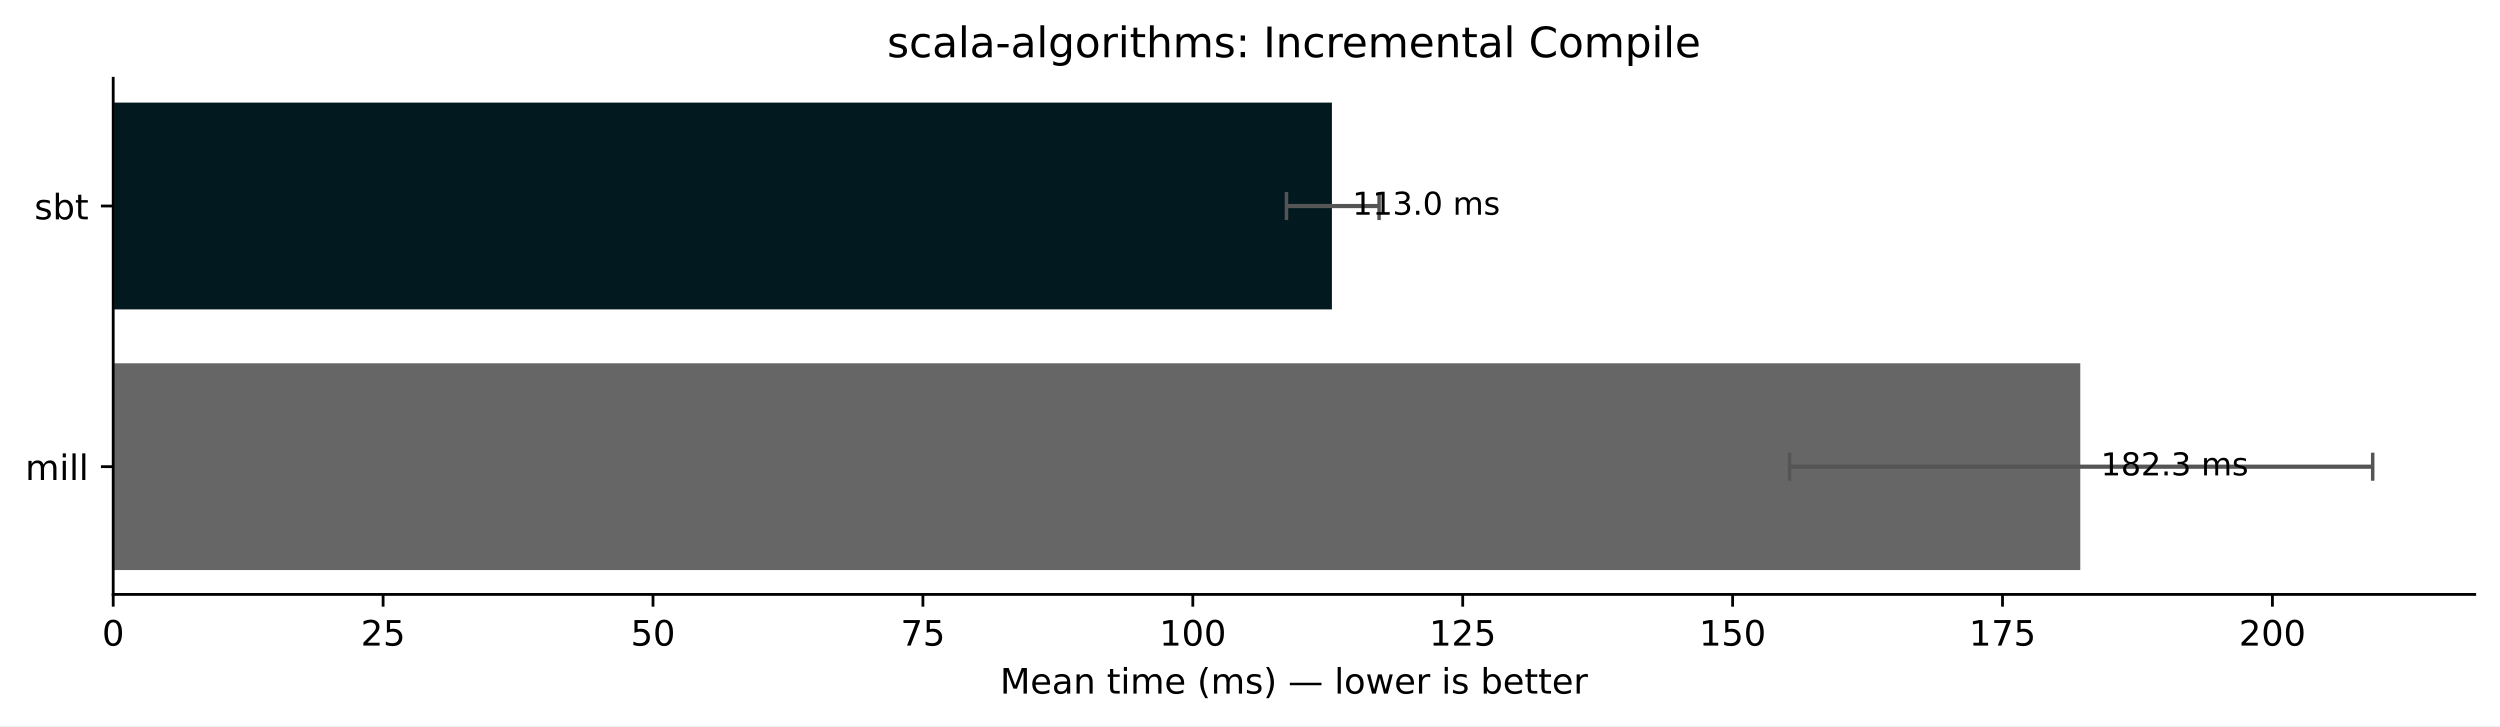
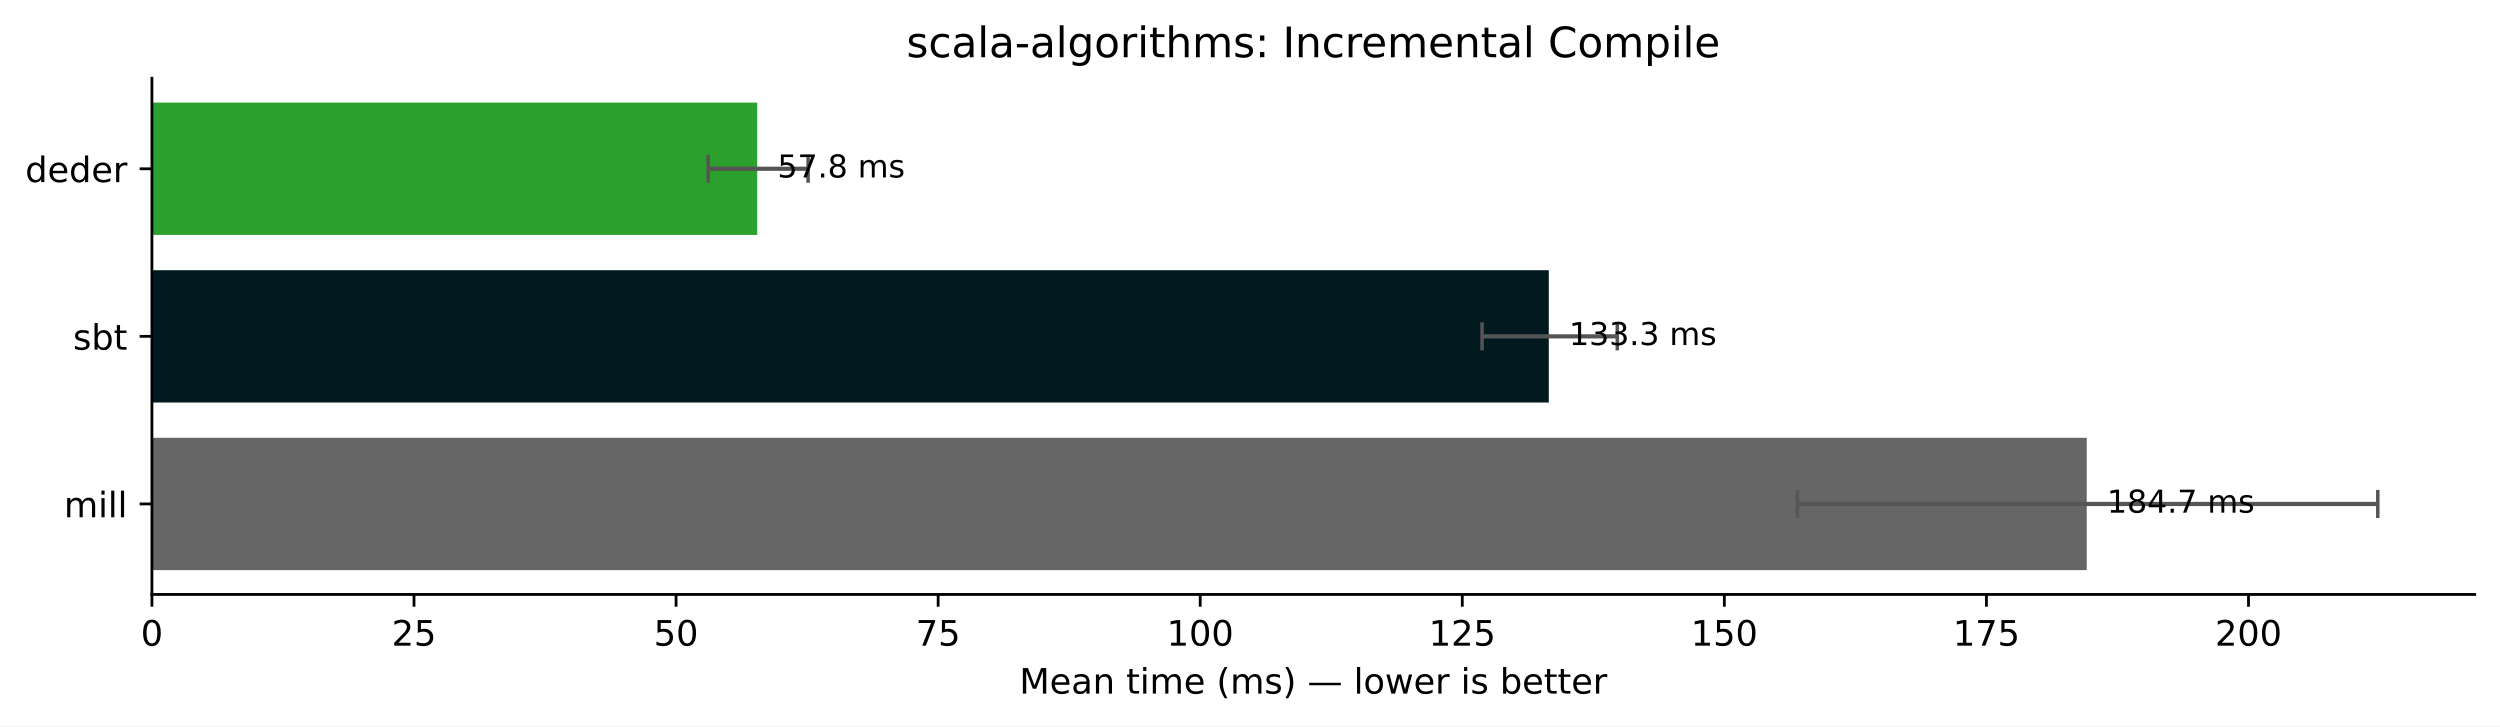
- <svg xmlns="http://www.w3.org/2000/svg" xmlns:xlink="http://www.w3.org/1999/xlink" width="712.785pt" height="207.034pt" viewBox="0 0 712.785 207.034" version="1.1">
+ <svg xmlns="http://www.w3.org/2000/svg" xmlns:xlink="http://www.w3.org/1999/xlink" width="712.754pt" height="207.034pt" viewBox="0 0 712.754 207.034" version="1.1">
  <defs>
    <style type="text/css">*{stroke-linejoin: round; stroke-linecap: butt}</style>
  </defs>
  <g id="figure_1">
    <g id="patch_1">
-       <path d="M -0 207.034  L 712.785 207.034  L 712.785 0  L -0 0  z " style="fill: #ffffff" />
+       <path d="M 0 207.034  L 712.754 207.034  L 712.754 0  L 0 0  z " style="fill: #ffffff" />
    </g>
    <g id="axes_1">
      <g id="patch_2">
-         <path d="M 32.275 169.478  L 705.585 169.478  L 705.585 22.318  L 32.275 22.318  z " style="fill: #ffffff" />
+         <path d="M 43.314 169.478  L 705.554 169.478  L 705.554 22.318  L 43.314 22.318  z " style="fill: #ffffff" />
      </g>
      <g id="patch_3">
-         <path d="M 32.275 162.789  L 593.367 162.789  L 593.367 103.33  L 32.275 103.33  z " clip-path="url(#pd3e3cd7331)" style="fill: #666666; stroke: #ffffff; stroke-width: 0.5; stroke-linejoin: miter" />
+         <path d="M 43.314 162.789  L 595.181 162.789  L 595.181 124.566  L 43.314 124.566  z " clip-path="url(#p8a3616955b)" style="fill: #666666; stroke: #ffffff; stroke-width: 0.5; stroke-linejoin: miter" />
      </g>
      <g id="patch_4">
-         <path d="M 32.275 88.466  L 379.996 88.466  L 379.996 29.007  L 32.275 29.007  z " clip-path="url(#pd3e3cd7331)" style="fill: #01191f; stroke: #ffffff; stroke-width: 0.5; stroke-linejoin: miter" />
+         <path d="M 43.314 115.01  L 441.814 115.01  L 441.814 76.786  L 43.314 76.786  z " clip-path="url(#p8a3616955b)" style="fill: #01191f; stroke: #ffffff; stroke-width: 0.5; stroke-linejoin: miter" />
+       </g>
+       <g id="patch_5">
+         <path d="M 43.314 67.231  L 216.139 67.231  L 216.139 29.007  L 43.314 29.007  z " clip-path="url(#p8a3616955b)" style="fill: #2ca02c; stroke: #ffffff; stroke-width: 0.5; stroke-linejoin: miter" />
      </g>
      <g id="matplotlib.axis_1">
        <g id="xtick_1">
          <g id="line2d_1">
            <defs>
-               <path id="m04a325da63" d="M 0 0  L 0 3.5  " style="stroke: #000000; stroke-width: 0.8" />
+               <path id="m600ea9aae0" d="M 0 0  L 0 3.5  " style="stroke: #000000; stroke-width: 0.8" />
            </defs>
            <g>
-               <use xlink:href="#m04a325da63" x="32.275" y="169.478" style="stroke: #000000; stroke-width: 0.8" />
+               <use xlink:href="#m600ea9aae0" x="43.314" y="169.478" style="stroke: #000000; stroke-width: 0.8" />
            </g>
          </g>
          <g id="text_1">
-             <g transform="translate(29.09375 184.0766) scale(0.1 -0.1)">
+             <g transform="translate(40.13281 184.0766) scale(0.1 -0.1)">
              <defs>
                <path id="DejaVuSans-30" d="M 2034 4250  Q 1547 4250 1301 3770  Q 1056 3291 1056 2328  Q 1056 1369 1301 889  Q 1547 409 2034 409  Q 2525 409 2770 889  Q 3016 1369 3016 2328  Q 3016 3291 2770 3770  Q 2525 4250 2034 4250  z M 2034 4750  Q 2819 4750 3233 4129  Q 3647 3509 3647 2328  Q 3647 1150 3233 529  Q 2819 -91 2034 -91  Q 1250 -91 836 529  Q 422 1150 422 2328  Q 422 3509 836 4129  Q 1250 4750 2034 4750  z " transform="scale(0.015625)" />
              </defs>
              <use xlink:href="#DejaVuSans-30" />
            </g>
          </g>
        </g>
        <g id="xtick_2">
          <g id="line2d_2">
            <g>
-               <use xlink:href="#m04a325da63" x="109.228" y="169.478" style="stroke: #000000; stroke-width: 0.8" />
+               <use xlink:href="#m600ea9aae0" x="118.031" y="169.478" style="stroke: #000000; stroke-width: 0.8" />
            </g>
          </g>
          <g id="text_2">
-             <g transform="translate(102.8653 184.0766) scale(0.1 -0.1)">
+             <g transform="translate(111.6687 184.0766) scale(0.1 -0.1)">
              <defs>
                <path id="DejaVuSans-32" d="M 1228 531  L 3431 531  L 3431 0  L 469 0  L 469 531  Q 828 903 1448 1529  Q 2069 2156 2228 2338  Q 2531 2678 2651 2914  Q 2772 3150 2772 3378  Q 2772 3750 2511 3984  Q 2250 4219 1831 4219  Q 1534 4219 1204 4116  Q 875 4013 500 3803  L 500 4441  Q 881 4594 1212 4672  Q 1544 4750 1819 4750  Q 2544 4750 2975 4387  Q 3406 4025 3406 3419  Q 3406 3131 3298 2873  Q 3191 2616 2906 2266  Q 2828 2175 2409 1742  Q 1991 1309 1228 531  z " transform="scale(0.015625)" />
                <path id="DejaVuSans-35" d="M 691 4666  L 3169 4666  L 3169 4134  L 1269 4134  L 1269 2991  Q 1406 3038 1543 3061  Q 1681 3084 1819 3084  Q 2600 3084 3056 2656  Q 3513 2228 3513 1497  Q 3513 744 3044 326  Q 2575 -91 1722 -91  Q 1428 -91 1123 -41  Q 819 9 494 109  L 494 744  Q 775 591 1075 516  Q 1375 441 1709 441  Q 2250 441 2565 725  Q 2881 1009 2881 1497  Q 2881 1984 2565 2268  Q 2250 2553 1709 2553  Q 1456 2553 1204 2497  Q 953 2441 691 2322  L 691 4666  z " transform="scale(0.015625)" />
              </defs>
              <use xlink:href="#DejaVuSans-32" />
              <use xlink:href="#DejaVuSans-35" transform="translate(63.62305 0)" />
            </g>
          </g>
        </g>
        <g id="xtick_3">
          <g id="line2d_3">
            <g>
-               <use xlink:href="#m04a325da63" x="186.181" y="169.478" style="stroke: #000000; stroke-width: 0.8" />
+               <use xlink:href="#m600ea9aae0" x="192.748" y="169.478" style="stroke: #000000; stroke-width: 0.8" />
            </g>
          </g>
          <g id="text_3">
-             <g transform="translate(179.8182 184.0766) scale(0.1 -0.1)">
+             <g transform="translate(186.3859 184.0766) scale(0.1 -0.1)">
              <use xlink:href="#DejaVuSans-35" />
              <use xlink:href="#DejaVuSans-30" transform="translate(63.62305 0)" />
            </g>
          </g>
        </g>
        <g id="xtick_4">
          <g id="line2d_4">
            <g>
-               <use xlink:href="#m04a325da63" x="263.134" y="169.478" style="stroke: #000000; stroke-width: 0.8" />
+               <use xlink:href="#m600ea9aae0" x="267.466" y="169.478" style="stroke: #000000; stroke-width: 0.8" />
            </g>
          </g>
          <g id="text_4">
-             <g transform="translate(256.771 184.0766) scale(0.1 -0.1)">
+             <g transform="translate(261.103 184.0766) scale(0.1 -0.1)">
              <defs>
                <path id="DejaVuSans-37" d="M 525 4666  L 3525 4666  L 3525 4397  L 1831 0  L 1172 0  L 2766 4134  L 525 4134  L 525 4666  z " transform="scale(0.015625)" />
              </defs>
              <use xlink:href="#DejaVuSans-37" />
              <use xlink:href="#DejaVuSans-35" transform="translate(63.62305 0)" />
            </g>
          </g>
        </g>
        <g id="xtick_5">
          <g id="line2d_5">
            <g>
-               <use xlink:href="#m04a325da63" x="340.086" y="169.478" style="stroke: #000000; stroke-width: 0.8" />
+               <use xlink:href="#m600ea9aae0" x="342.183" y="169.478" style="stroke: #000000; stroke-width: 0.8" />
            </g>
          </g>
          <g id="text_5">
-             <g transform="translate(330.5426 184.0766) scale(0.1 -0.1)">
+             <g transform="translate(332.6389 184.0766) scale(0.1 -0.1)">
              <defs>
                <path id="DejaVuSans-31" d="M 794 531  L 1825 531  L 1825 4091  L 703 3866  L 703 4441  L 1819 4666  L 2450 4666  L 2450 531  L 3481 531  L 3481 0  L 794 0  L 794 531  z " transform="scale(0.015625)" />
              </defs>
              <use xlink:href="#DejaVuSans-31" />
              <use xlink:href="#DejaVuSans-30" transform="translate(63.62305 0)" />
              <use xlink:href="#DejaVuSans-30" transform="translate(127.2461 0)" />
            </g>
          </g>
        </g>
        <g id="xtick_6">
          <g id="line2d_6">
            <g>
-               <use xlink:href="#m04a325da63" x="417.039" y="169.478" style="stroke: #000000; stroke-width: 0.8" />
+               <use xlink:href="#m600ea9aae0" x="416.9" y="169.478" style="stroke: #000000; stroke-width: 0.8" />
            </g>
          </g>
          <g id="text_6">
-             <g transform="translate(407.4955 184.0766) scale(0.1 -0.1)">
+             <g transform="translate(407.3561 184.0766) scale(0.1 -0.1)">
              <use xlink:href="#DejaVuSans-31" />
              <use xlink:href="#DejaVuSans-32" transform="translate(63.62305 0)" />
              <use xlink:href="#DejaVuSans-35" transform="translate(127.2461 0)" />
            </g>
          </g>
        </g>
        <g id="xtick_7">
          <g id="line2d_7">
            <g>
-               <use xlink:href="#m04a325da63" x="493.992" y="169.478" style="stroke: #000000; stroke-width: 0.8" />
+               <use xlink:href="#m600ea9aae0" x="491.617" y="169.478" style="stroke: #000000; stroke-width: 0.8" />
            </g>
          </g>
          <g id="text_7">
-             <g transform="translate(484.4483 184.0766) scale(0.1 -0.1)">
+             <g transform="translate(482.0732 184.0766) scale(0.1 -0.1)">
              <use xlink:href="#DejaVuSans-31" />
              <use xlink:href="#DejaVuSans-35" transform="translate(63.62305 0)" />
              <use xlink:href="#DejaVuSans-30" transform="translate(127.2461 0)" />
            </g>
          </g>
        </g>
        <g id="xtick_8">
          <g id="line2d_8">
            <g>
-               <use xlink:href="#m04a325da63" x="570.945" y="169.478" style="stroke: #000000; stroke-width: 0.8" />
+               <use xlink:href="#m600ea9aae0" x="566.334" y="169.478" style="stroke: #000000; stroke-width: 0.8" />
            </g>
          </g>
          <g id="text_8">
-             <g transform="translate(561.4011 184.0766) scale(0.1 -0.1)">
+             <g transform="translate(556.7904 184.0766) scale(0.1 -0.1)">
              <use xlink:href="#DejaVuSans-31" />
              <use xlink:href="#DejaVuSans-37" transform="translate(63.62305 0)" />
              <use xlink:href="#DejaVuSans-35" transform="translate(127.2461 0)" />
            </g>
          </g>
        </g>
        <g id="xtick_9">
          <g id="line2d_9">
            <g>
-               <use xlink:href="#m04a325da63" x="647.898" y="169.478" style="stroke: #000000; stroke-width: 0.8" />
+               <use xlink:href="#m600ea9aae0" x="641.051" y="169.478" style="stroke: #000000; stroke-width: 0.8" />
            </g>
          </g>
          <g id="text_9">
-             <g transform="translate(638.354 184.0766) scale(0.1 -0.1)">
+             <g transform="translate(631.5075 184.0766) scale(0.1 -0.1)">
              <use xlink:href="#DejaVuSans-32" />
              <use xlink:href="#DejaVuSans-30" transform="translate(63.62305 0)" />
              <use xlink:href="#DejaVuSans-30" transform="translate(127.2461 0)" />
            </g>
          </g>
        </g>
        <g id="text_10">
-           <g transform="translate(285.1331 197.7547) scale(0.1 -0.1)">
+           <g transform="translate(290.6372 197.7547) scale(0.1 -0.1)">
            <defs>
              <path id="DejaVuSans-4d" d="M 628 4666  L 1569 4666  L 2759 1491  L 3956 4666  L 4897 4666  L 4897 0  L 4281 0  L 4281 4097  L 3078 897  L 2444 897  L 1241 4097  L 1241 0  L 628 0  L 628 4666  z " transform="scale(0.015625)" />
              <path id="DejaVuSans-65" d="M 3597 1894  L 3597 1613  L 953 1613  Q 991 1019 1311 708  Q 1631 397 2203 397  Q 2534 397 2845 478  Q 3156 559 3463 722  L 3463 178  Q 3153 47 2828 -22  Q 2503 -91 2169 -91  Q 1331 -91 842 396  Q 353 884 353 1716  Q 353 2575 817 3079  Q 1281 3584 2069 3584  Q 2775 3584 3186 3129  Q 3597 2675 3597 1894  z M 3022 2063  Q 3016 2534 2758 2815  Q 2500 3097 2075 3097  Q 1594 3097 1305 2825  Q 1016 2553 972 2059  L 3022 2063  z " transform="scale(0.015625)" />
              <path id="DejaVuSans-61" d="M 2194 1759  Q 1497 1759 1228 1600  Q 959 1441 959 1056  Q 959 750 1161 570  Q 1363 391 1709 391  Q 2188 391 2477 730  Q 2766 1069 2766 1631  L 2766 1759  L 2194 1759  z M 3341 1997  L 3341 0  L 2766 0  L 2766 531  Q 2569 213 2275 61  Q 1981 -91 1556 -91  Q 1019 -91 701 211  Q 384 513 384 1019  Q 384 1609 779 1909  Q 1175 2209 1959 2209  L 2766 2209  L 2766 2266  Q 2766 2663 2505 2880  Q 2244 3097 1772 3097  Q 1472 3097 1187 3025  Q 903 2953 641 2809  L 641 3341  Q 956 3463 1253 3523  Q 1550 3584 1831 3584  Q 2591 3584 2966 3190  Q 3341 2797 3341 1997  z " transform="scale(0.015625)" />
              <path id="DejaVuSans-6e" d="M 3513 2113  L 3513 0  L 2938 0  L 2938 2094  Q 2938 2591 2744 2837  Q 2550 3084 2163 3084  Q 1697 3084 1428 2787  Q 1159 2491 1159 1978  L 1159 0  L 581 0  L 581 3500  L 1159 3500  L 1159 2956  Q 1366 3272 1645 3428  Q 1925 3584 2291 3584  Q 2894 3584 3203 3211  Q 3513 2838 3513 2113  z " transform="scale(0.015625)" />
              <path id="DejaVuSans-20" transform="scale(0.015625)" />
              <path id="DejaVuSans-74" d="M 1172 4494  L 1172 3500  L 2356 3500  L 2356 3053  L 1172 3053  L 1172 1153  Q 1172 725 1289 603  Q 1406 481 1766 481  L 2356 481  L 2356 0  L 1766 0  Q 1100 0 847 248  Q 594 497 594 1153  L 594 3053  L 172 3053  L 172 3500  L 594 3500  L 594 4494  L 1172 4494  z " transform="scale(0.015625)" />
              <path id="DejaVuSans-69" d="M 603 3500  L 1178 3500  L 1178 0  L 603 0  L 603 3500  z M 603 4863  L 1178 4863  L 1178 4134  L 603 4134  L 603 4863  z " transform="scale(0.015625)" />
              <path id="DejaVuSans-6d" d="M 3328 2828  Q 3544 3216 3844 3400  Q 4144 3584 4550 3584  Q 5097 3584 5394 3201  Q 5691 2819 5691 2113  L 5691 0  L 5113 0  L 5113 2094  Q 5113 2597 4934 2840  Q 4756 3084 4391 3084  Q 3944 3084 3684 2787  Q 3425 2491 3425 1978  L 3425 0  L 2847 0  L 2847 2094  Q 2847 2600 2669 2842  Q 2491 3084 2119 3084  Q 1678 3084 1418 2786  Q 1159 2488 1159 1978  L 1159 0  L 581 0  L 581 3500  L 1159 3500  L 1159 2956  Q 1356 3278 1631 3431  Q 1906 3584 2284 3584  Q 2666 3584 2933 3390  Q 3200 3197 3328 2828  z " transform="scale(0.015625)" />
              <path id="DejaVuSans-28" d="M 1984 4856  Q 1566 4138 1362 3434  Q 1159 2731 1159 2009  Q 1159 1288 1364 580  Q 1569 -128 1984 -844  L 1484 -844  Q 1016 -109 783 600  Q 550 1309 550 2009  Q 550 2706 781 3412  Q 1013 4119 1484 4856  L 1984 4856  z " transform="scale(0.015625)" />
              <path id="DejaVuSans-73" d="M 2834 3397  L 2834 2853  Q 2591 2978 2328 3040  Q 2066 3103 1784 3103  Q 1356 3103 1142 2972  Q 928 2841 928 2578  Q 928 2378 1081 2264  Q 1234 2150 1697 2047  L 1894 2003  Q 2506 1872 2764 1633  Q 3022 1394 3022 966  Q 3022 478 2636 193  Q 2250 -91 1575 -91  Q 1294 -91 989 -36  Q 684 19 347 128  L 347 722  Q 666 556 975 473  Q 1284 391 1588 391  Q 1994 391 2212 530  Q 2431 669 2431 922  Q 2431 1156 2273 1281  Q 2116 1406 1581 1522  L 1381 1569  Q 847 1681 609 1914  Q 372 2147 372 2553  Q 372 3047 722 3315  Q 1072 3584 1716 3584  Q 2034 3584 2315 3537  Q 2597 3491 2834 3397  z " transform="scale(0.015625)" />
              <path id="DejaVuSans-29" d="M 513 4856  L 1013 4856  Q 1481 4119 1714 3412  Q 1947 2706 1947 2009  Q 1947 1309 1714 600  Q 1481 -109 1013 -844  L 513 -844  Q 928 -128 1133 580  Q 1338 1288 1338 2009  Q 1338 2731 1133 3434  Q 928 4138 513 4856  z " transform="scale(0.015625)" />
              <path id="DejaVuSans-2014" d="M 313 1978  L 6088 1978  L 6088 1528  L 313 1528  L 313 1978  z " transform="scale(0.015625)" />
              <path id="DejaVuSans-6c" d="M 603 4863  L 1178 4863  L 1178 0  L 603 0  L 603 4863  z " transform="scale(0.015625)" />
              <path id="DejaVuSans-6f" d="M 1959 3097  Q 1497 3097 1228 2736  Q 959 2375 959 1747  Q 959 1119 1226 758  Q 1494 397 1959 397  Q 2419 397 2687 759  Q 2956 1122 2956 1747  Q 2956 2369 2687 2733  Q 2419 3097 1959 3097  z M 1959 3584  Q 2709 3584 3137 3096  Q 3566 2609 3566 1747  Q 3566 888 3137 398  Q 2709 -91 1959 -91  Q 1206 -91 779 398  Q 353 888 353 1747  Q 353 2609 779 3096  Q 1206 3584 1959 3584  z " transform="scale(0.015625)" />
              <path id="DejaVuSans-77" d="M 269 3500  L 844 3500  L 1563 769  L 2278 3500  L 2956 3500  L 3675 769  L 4391 3500  L 4966 3500  L 4050 0  L 3372 0  L 2619 2869  L 1863 0  L 1184 0  L 269 3500  z " transform="scale(0.015625)" />
              <path id="DejaVuSans-72" d="M 2631 2963  Q 2534 3019 2420 3045  Q 2306 3072 2169 3072  Q 1681 3072 1420 2755  Q 1159 2438 1159 1844  L 1159 0  L 581 0  L 581 3500  L 1159 3500  L 1159 2956  Q 1341 3275 1631 3429  Q 1922 3584 2338 3584  Q 2397 3584 2469 3576  Q 2541 3569 2628 3553  L 2631 2963  z " transform="scale(0.015625)" />
              <path id="DejaVuSans-62" d="M 3116 1747  Q 3116 2381 2855 2742  Q 2594 3103 2138 3103  Q 1681 3103 1420 2742  Q 1159 2381 1159 1747  Q 1159 1113 1420 752  Q 1681 391 2138 391  Q 2594 391 2855 752  Q 3116 1113 3116 1747  z M 1159 2969  Q 1341 3281 1617 3432  Q 1894 3584 2278 3584  Q 2916 3584 3314 3078  Q 3713 2572 3713 1747  Q 3713 922 3314 415  Q 2916 -91 2278 -91  Q 1894 -91 1617 61  Q 1341 213 1159 525  L 1159 0  L 581 0  L 581 4863  L 1159 4863  L 1159 2969  z " transform="scale(0.015625)" />
            </defs>
            <use xlink:href="#DejaVuSans-4d" />
            <use xlink:href="#DejaVuSans-65" transform="translate(86.2793 0)" />
            <use xlink:href="#DejaVuSans-61" transform="translate(147.8027 0)" />
            <use xlink:href="#DejaVuSans-6e" transform="translate(209.082 0)" />
            <use xlink:href="#DejaVuSans-20" transform="translate(272.4609 0)" />
            <use xlink:href="#DejaVuSans-74" transform="translate(304.248 0)" />
            <use xlink:href="#DejaVuSans-69" transform="translate(343.457 0)" />
            <use xlink:href="#DejaVuSans-6d" transform="translate(371.2402 0)" />
            <use xlink:href="#DejaVuSans-65" transform="translate(468.6523 0)" />
            <use xlink:href="#DejaVuSans-20" transform="translate(530.1758 0)" />
            <use xlink:href="#DejaVuSans-28" transform="translate(561.9629 0)" />
            <use xlink:href="#DejaVuSans-6d" transform="translate(600.9766 0)" />
            <use xlink:href="#DejaVuSans-73" transform="translate(698.3887 0)" />
            <use xlink:href="#DejaVuSans-29" transform="translate(750.4883 0)" />
            <use xlink:href="#DejaVuSans-20" transform="translate(789.502 0)" />
            <use xlink:href="#DejaVuSans-2014" transform="translate(821.2891 0)" />
            <use xlink:href="#DejaVuSans-20" transform="translate(921.2891 0)" />
            <use xlink:href="#DejaVuSans-6c" transform="translate(953.0762 0)" />
            <use xlink:href="#DejaVuSans-6f" transform="translate(980.8594 0)" />
            <use xlink:href="#DejaVuSans-77" transform="translate(1042.041 0)" />
            <use xlink:href="#DejaVuSans-65" transform="translate(1123.828 0)" />
            <use xlink:href="#DejaVuSans-72" transform="translate(1185.352 0)" />
            <use xlink:href="#DejaVuSans-20" transform="translate(1226.465 0)" />
            <use xlink:href="#DejaVuSans-69" transform="translate(1258.252 0)" />
            <use xlink:href="#DejaVuSans-73" transform="translate(1286.035 0)" />
            <use xlink:href="#DejaVuSans-20" transform="translate(1338.135 0)" />
            <use xlink:href="#DejaVuSans-62" transform="translate(1369.922 0)" />
            <use xlink:href="#DejaVuSans-65" transform="translate(1433.398 0)" />
            <use xlink:href="#DejaVuSans-74" transform="translate(1494.922 0)" />
            <use xlink:href="#DejaVuSans-74" transform="translate(1534.131 0)" />
            <use xlink:href="#DejaVuSans-65" transform="translate(1573.34 0)" />
            <use xlink:href="#DejaVuSans-72" transform="translate(1634.863 0)" />
          </g>
        </g>
      </g>
      <g id="matplotlib.axis_2">
        <g id="ytick_1">
          <g id="line2d_10">
            <defs>
-               <path id="m6c85f8d0e1" d="M 0 0  L -3.5 0  " style="stroke: #000000; stroke-width: 0.8" />
+               <path id="m3773cedc0c" d="M 0 0  L -3.5 0  " style="stroke: #000000; stroke-width: 0.8" />
            </defs>
            <g>
-               <use xlink:href="#m6c85f8d0e1" x="32.275" y="133.06" style="stroke: #000000; stroke-width: 0.8" />
+               <use xlink:href="#m3773cedc0c" x="43.314" y="143.677" style="stroke: #000000; stroke-width: 0.8" />
            </g>
          </g>
          <g id="text_11">
-             <g transform="translate(7.2 136.859) scale(0.1 -0.1)">
+             <g transform="translate(18.23906 147.4766) scale(0.1 -0.1)">
              <use xlink:href="#DejaVuSans-6d" />
              <use xlink:href="#DejaVuSans-69" transform="translate(97.41211 0)" />
              <use xlink:href="#DejaVuSans-6c" transform="translate(125.1953 0)" />
              <use xlink:href="#DejaVuSans-6c" transform="translate(152.9785 0)" />
            </g>
          </g>
        </g>
        <g id="ytick_2">
          <g id="line2d_11">
            <g>
-               <use xlink:href="#m6c85f8d0e1" x="32.275" y="58.737" style="stroke: #000000; stroke-width: 0.8" />
+               <use xlink:href="#m3773cedc0c" x="43.314" y="95.898" style="stroke: #000000; stroke-width: 0.8" />
            </g>
          </g>
          <g id="text_12">
-             <g transform="translate(9.796875 62.53573) scale(0.1 -0.1)">
+             <g transform="translate(20.83594 99.69734) scale(0.1 -0.1)">
              <use xlink:href="#DejaVuSans-73" />
              <use xlink:href="#DejaVuSans-62" transform="translate(52.09961 0)" />
              <use xlink:href="#DejaVuSans-74" transform="translate(115.5762 0)" />
            </g>
          </g>
        </g>
+         <g id="ytick_3">
+           <g id="line2d_12">
+             <g>
+               <use xlink:href="#m3773cedc0c" x="43.314" y="48.119" style="stroke: #000000; stroke-width: 0.8" />
+             </g>
+           </g>
+           <g id="text_13">
+             <g transform="translate(7.2 51.91812) scale(0.1 -0.1)">
+               <defs>
+                 <path id="DejaVuSans-64" d="M 2906 2969  L 2906 4863  L 3481 4863  L 3481 0  L 2906 0  L 2906 525  Q 2725 213 2448 61  Q 2172 -91 1784 -91  Q 1150 -91 751 415  Q 353 922 353 1747  Q 353 2572 751 3078  Q 1150 3584 1784 3584  Q 2172 3584 2448 3432  Q 2725 3281 2906 2969  z M 947 1747  Q 947 1113 1208 752  Q 1469 391 1925 391  Q 2381 391 2643 752  Q 2906 1113 2906 1747  Q 2906 2381 2643 2742  Q 2381 3103 1925 3103  Q 1469 3103 1208 2742  Q 947 2381 947 1747  z " transform="scale(0.015625)" />
+               </defs>
+               <use xlink:href="#DejaVuSans-64" />
+               <use xlink:href="#DejaVuSans-65" transform="translate(63.47656 0)" />
+               <use xlink:href="#DejaVuSans-64" transform="translate(125 0)" />
+               <use xlink:href="#DejaVuSans-65" transform="translate(188.4766 0)" />
+               <use xlink:href="#DejaVuSans-72" transform="translate(250 0)" />
+             </g>
+           </g>
+         </g>
      </g>
      <g id="LineCollection_1">
-         <path d="M 510.243 133.06  L 676.49 133.06  " clip-path="url(#pd3e3cd7331)" style="fill: none; stroke: #555555; stroke-width: 1.2" />
-         <path d="M 366.793 58.737  L 393.198 58.737  " clip-path="url(#pd3e3cd7331)" style="fill: none; stroke: #555555; stroke-width: 1.2" />
-       </g>
-       <g id="line2d_12">
+         <path d="M 512.448 143.677  L 677.913 143.677  " clip-path="url(#p8a3616955b)" style="fill: none; stroke: #555555; stroke-width: 1.2" />
+         <path d="M 422.535 95.898  L 461.094 95.898  " clip-path="url(#p8a3616955b)" style="fill: none; stroke: #555555; stroke-width: 1.2" />
+         <path d="M 201.89 48.119  L 230.389 48.119  " clip-path="url(#p8a3616955b)" style="fill: none; stroke: #555555; stroke-width: 1.2" />
+       </g>
+       <g id="line2d_13">
        <defs>
-           <path id="m881178c1b7" d="M 0 4  L 0 -4  " style="stroke: #555555" />
+           <path id="mcc9d222d9a" d="M 0 4  L 0 -4  " style="stroke: #555555" />
        </defs>
-         <g clip-path="url(#pd3e3cd7331)">
-           <use xlink:href="#m881178c1b7" x="510.243" y="133.06" style="fill: #1f77b4; stroke: #555555" />
-           <use xlink:href="#m881178c1b7" x="366.793" y="58.737" style="fill: #1f77b4; stroke: #555555" />
-         </g>
-       </g>
-       <g id="line2d_13">
-         <g clip-path="url(#pd3e3cd7331)">
-           <use xlink:href="#m881178c1b7" x="676.49" y="133.06" style="fill: #1f77b4; stroke: #555555" />
-           <use xlink:href="#m881178c1b7" x="393.198" y="58.737" style="fill: #1f77b4; stroke: #555555" />
-         </g>
-       </g>
-       <g id="patch_5">
-         <path d="M 32.275 169.478  L 32.275 22.318  " style="fill: none; stroke: #000000; stroke-width: 0.8; stroke-linejoin: miter; stroke-linecap: square" />
+         <g clip-path="url(#p8a3616955b)">
+           <use xlink:href="#mcc9d222d9a" x="512.448" y="143.677" style="fill: #1f77b4; stroke: #555555" />
+           <use xlink:href="#mcc9d222d9a" x="422.535" y="95.898" style="fill: #1f77b4; stroke: #555555" />
+           <use xlink:href="#mcc9d222d9a" x="201.89" y="48.119" style="fill: #1f77b4; stroke: #555555" />
+         </g>
+       </g>
+       <g id="line2d_14">
+         <g clip-path="url(#p8a3616955b)">
+           <use xlink:href="#mcc9d222d9a" x="677.913" y="143.677" style="fill: #1f77b4; stroke: #555555" />
+           <use xlink:href="#mcc9d222d9a" x="461.094" y="95.898" style="fill: #1f77b4; stroke: #555555" />
+           <use xlink:href="#mcc9d222d9a" x="230.389" y="48.119" style="fill: #1f77b4; stroke: #555555" />
+         </g>
      </g>
      <g id="patch_6">
-         <path d="M 32.275 169.478  L 705.585 169.478  " style="fill: none; stroke: #000000; stroke-width: 0.8; stroke-linejoin: miter; stroke-linecap: square" />
-       </g>
-       <g id="text_13">
-         <g transform="translate(598.9776 135.5432) scale(0.09 -0.09)">
+         <path d="M 43.314 169.478  L 43.314 22.318  " style="fill: none; stroke: #000000; stroke-width: 0.8; stroke-linejoin: miter; stroke-linecap: square" />
+       </g>
+       <g id="patch_7">
+         <path d="M 43.314 169.478  L 705.554 169.478  " style="fill: none; stroke: #000000; stroke-width: 0.8; stroke-linejoin: miter; stroke-linecap: square" />
+       </g>
+       <g id="text_14">
+         <g transform="translate(600.6994 146.1608) scale(0.09 -0.09)">
          <defs>
            <path id="DejaVuSans-38" d="M 2034 2216  Q 1584 2216 1326 1975  Q 1069 1734 1069 1313  Q 1069 891 1326 650  Q 1584 409 2034 409  Q 2484 409 2743 651  Q 3003 894 3003 1313  Q 3003 1734 2745 1975  Q 2488 2216 2034 2216  z M 1403 2484  Q 997 2584 770 2862  Q 544 3141 544 3541  Q 544 4100 942 4425  Q 1341 4750 2034 4750  Q 2731 4750 3128 4425  Q 3525 4100 3525 3541  Q 3525 3141 3298 2862  Q 3072 2584 2669 2484  Q 3125 2378 3379 2068  Q 3634 1759 3634 1313  Q 3634 634 3220 271  Q 2806 -91 2034 -91  Q 1263 -91 848 271  Q 434 634 434 1313  Q 434 1759 690 2068  Q 947 2378 1403 2484  z M 1172 3481  Q 1172 3119 1398 2916  Q 1625 2713 2034 2713  Q 2441 2713 2670 2916  Q 2900 3119 2900 3481  Q 2900 3844 2670 4047  Q 2441 4250 2034 4250  Q 1625 4250 1398 4047  Q 1172 3844 1172 3481  z " transform="scale(0.015625)" />
+             <path id="DejaVuSans-34" d="M 2419 4116  L 825 1625  L 2419 1625  L 2419 4116  z M 2253 4666  L 3047 4666  L 3047 1625  L 3713 1625  L 3713 1100  L 3047 1100  L 3047 0  L 2419 0  L 2419 1100  L 313 1100  L 313 1709  L 2253 4666  z " transform="scale(0.015625)" />
            <path id="DejaVuSans-2e" d="M 684 794  L 1344 794  L 1344 0  L 684 0  L 684 794  z " transform="scale(0.015625)" />
+           </defs>
+           <use xlink:href="#DejaVuSans-31" />
+           <use xlink:href="#DejaVuSans-38" transform="translate(63.62305 0)" />
+           <use xlink:href="#DejaVuSans-34" transform="translate(127.2461 0)" />
+           <use xlink:href="#DejaVuSans-2e" transform="translate(190.8691 0)" />
+           <use xlink:href="#DejaVuSans-37" transform="translate(222.6562 0)" />
+           <use xlink:href="#DejaVuSans-20" transform="translate(286.2793 0)" />
+           <use xlink:href="#DejaVuSans-6d" transform="translate(318.0664 0)" />
+           <use xlink:href="#DejaVuSans-73" transform="translate(415.4785 0)" />
+         </g>
+       </g>
+       <g id="text_15">
+         <g transform="translate(447.3331 98.38156) scale(0.09 -0.09)">
+           <defs>
            <path id="DejaVuSans-33" d="M 2597 2516  Q 3050 2419 3304 2112  Q 3559 1806 3559 1356  Q 3559 666 3084 287  Q 2609 -91 1734 -91  Q 1441 -91 1130 -33  Q 819 25 488 141  L 488 750  Q 750 597 1062 519  Q 1375 441 1716 441  Q 2309 441 2620 675  Q 2931 909 2931 1356  Q 2931 1769 2642 2001  Q 2353 2234 1838 2234  L 1294 2234  L 1294 2753  L 1863 2753  Q 2328 2753 2575 2939  Q 2822 3125 2822 3475  Q 2822 3834 2567 4026  Q 2313 4219 1838 4219  Q 1578 4219 1281 4162  Q 984 4106 628 3988  L 628 4550  Q 988 4650 1302 4700  Q 1616 4750 1894 4750  Q 2613 4750 3031 4423  Q 3450 4097 3450 3541  Q 3450 3153 3228 2886  Q 3006 2619 2597 2516  z " transform="scale(0.015625)" />
          </defs>
          <use xlink:href="#DejaVuSans-31" />
-           <use xlink:href="#DejaVuSans-38" transform="translate(63.62305 0)" />
-           <use xlink:href="#DejaVuSans-32" transform="translate(127.2461 0)" />
+           <use xlink:href="#DejaVuSans-33" transform="translate(63.62305 0)" />
+           <use xlink:href="#DejaVuSans-33" transform="translate(127.2461 0)" />
          <use xlink:href="#DejaVuSans-2e" transform="translate(190.8691 0)" />
          <use xlink:href="#DejaVuSans-33" transform="translate(222.6562 0)" />
          <use xlink:href="#DejaVuSans-20" transform="translate(286.2793 0)" />
          <use xlink:href="#DejaVuSans-6d" transform="translate(318.0664 0)" />
          <use xlink:href="#DejaVuSans-73" transform="translate(415.4785 0)" />
        </g>
      </g>
-       <g id="text_14">
-         <g transform="translate(385.6064 61.21995) scale(0.09 -0.09)">
-           <use xlink:href="#DejaVuSans-31" />
-           <use xlink:href="#DejaVuSans-31" transform="translate(63.62305 0)" />
-           <use xlink:href="#DejaVuSans-33" transform="translate(127.2461 0)" />
-           <use xlink:href="#DejaVuSans-2e" transform="translate(190.8691 0)" />
-           <use xlink:href="#DejaVuSans-30" transform="translate(222.6562 0)" />
-           <use xlink:href="#DejaVuSans-20" transform="translate(286.2793 0)" />
-           <use xlink:href="#DejaVuSans-6d" transform="translate(318.0664 0)" />
-           <use xlink:href="#DejaVuSans-73" transform="translate(415.4785 0)" />
-         </g>
-       </g>
-       <g id="text_15">
-         <g transform="translate(252.9331 16.31812) scale(0.12 -0.12)">
+       <g id="text_16">
+         <g transform="translate(221.6579 50.60234) scale(0.09 -0.09)">
+           <use xlink:href="#DejaVuSans-35" />
+           <use xlink:href="#DejaVuSans-37" transform="translate(63.62305 0)" />
+           <use xlink:href="#DejaVuSans-2e" transform="translate(127.2461 0)" />
+           <use xlink:href="#DejaVuSans-38" transform="translate(159.0332 0)" />
+           <use xlink:href="#DejaVuSans-20" transform="translate(222.6562 0)" />
+           <use xlink:href="#DejaVuSans-6d" transform="translate(254.4434 0)" />
+           <use xlink:href="#DejaVuSans-73" transform="translate(351.8555 0)" />
+         </g>
+       </g>
+       <g id="text_17">
+         <g transform="translate(258.4372 16.31812) scale(0.12 -0.12)">
          <defs>
            <path id="DejaVuSans-63" d="M 3122 3366  L 3122 2828  Q 2878 2963 2633 3030  Q 2388 3097 2138 3097  Q 1578 3097 1268 2742  Q 959 2388 959 1747  Q 959 1106 1268 751  Q 1578 397 2138 397  Q 2388 397 2633 464  Q 2878 531 3122 666  L 3122 134  Q 2881 22 2623 -34  Q 2366 -91 2075 -91  Q 1284 -91 818 406  Q 353 903 353 1747  Q 353 2603 823 3093  Q 1294 3584 2113 3584  Q 2378 3584 2631 3529  Q 2884 3475 3122 3366  z " transform="scale(0.015625)" />
            <path id="DejaVuSans-2d" d="M 313 2009  L 1997 2009  L 1997 1497  L 313 1497  L 313 2009  z " transform="scale(0.015625)" />
            <path id="DejaVuSans-67" d="M 2906 1791  Q 2906 2416 2648 2759  Q 2391 3103 1925 3103  Q 1463 3103 1205 2759  Q 947 2416 947 1791  Q 947 1169 1205 825  Q 1463 481 1925 481  Q 2391 481 2648 825  Q 2906 1169 2906 1791  z M 3481 434  Q 3481 -459 3084 -895  Q 2688 -1331 1869 -1331  Q 1566 -1331 1297 -1286  Q 1028 -1241 775 -1147  L 775 -588  Q 1028 -725 1275 -790  Q 1522 -856 1778 -856  Q 2344 -856 2625 -561  Q 2906 -266 2906 331  L 2906 616  Q 2728 306 2450 153  Q 2172 0 1784 0  Q 1141 0 747 490  Q 353 981 353 1791  Q 353 2603 747 3093  Q 1141 3584 1784 3584  Q 2172 3584 2450 3431  Q 2728 3278 2906 2969  L 2906 3500  L 3481 3500  L 3481 434  z " transform="scale(0.015625)" />
            <path id="DejaVuSans-68" d="M 3513 2113  L 3513 0  L 2938 0  L 2938 2094  Q 2938 2591 2744 2837  Q 2550 3084 2163 3084  Q 1697 3084 1428 2787  Q 1159 2491 1159 1978  L 1159 0  L 581 0  L 581 4863  L 1159 4863  L 1159 2956  Q 1366 3272 1645 3428  Q 1925 3584 2291 3584  Q 2894 3584 3203 3211  Q 3513 2838 3513 2113  z " transform="scale(0.015625)" />
            <path id="DejaVuSans-3a" d="M 750 794  L 1409 794  L 1409 0  L 750 0  L 750 794  z M 750 3309  L 1409 3309  L 1409 2516  L 750 2516  L 750 3309  z " transform="scale(0.015625)" />
            <path id="DejaVuSans-49" d="M 628 4666  L 1259 4666  L 1259 0  L 628 0  L 628 4666  z " transform="scale(0.015625)" />
            <path id="DejaVuSans-43" d="M 4122 4306  L 4122 3641  Q 3803 3938 3442 4084  Q 3081 4231 2675 4231  Q 1875 4231 1450 3742  Q 1025 3253 1025 2328  Q 1025 1406 1450 917  Q 1875 428 2675 428  Q 3081 428 3442 575  Q 3803 722 4122 1019  L 4122 359  Q 3791 134 3420 21  Q 3050 -91 2638 -91  Q 1578 -91 968 557  Q 359 1206 359 2328  Q 359 3453 968 4101  Q 1578 4750 2638 4750  Q 3056 4750 3426 4639  Q 3797 4528 4122 4306  z " transform="scale(0.015625)" />
            <path id="DejaVuSans-70" d="M 1159 525  L 1159 -1331  L 581 -1331  L 581 3500  L 1159 3500  L 1159 2969  Q 1341 3281 1617 3432  Q 1894 3584 2278 3584  Q 2916 3584 3314 3078  Q 3713 2572 3713 1747  Q 3713 922 3314 415  Q 2916 -91 2278 -91  Q 1894 -91 1617 61  Q 1341 213 1159 525  z M 3116 1747  Q 3116 2381 2855 2742  Q 2594 3103 2138 3103  Q 1681 3103 1420 2742  Q 1159 2381 1159 1747  Q 1159 1113 1420 752  Q 1681 391 2138 391  Q 2594 391 2855 752  Q 3116 1113 3116 1747  z " transform="scale(0.015625)" />
          </defs>
          <use xlink:href="#DejaVuSans-73" />
          <use xlink:href="#DejaVuSans-63" transform="translate(52.09961 0)" />
          <use xlink:href="#DejaVuSans-61" transform="translate(107.0801 0)" />
          <use xlink:href="#DejaVuSans-6c" transform="translate(168.3594 0)" />
          <use xlink:href="#DejaVuSans-61" transform="translate(196.1426 0)" />
          <use xlink:href="#DejaVuSans-2d" transform="translate(257.4219 0)" />
          <use xlink:href="#DejaVuSans-61" transform="translate(293.5059 0)" />
          <use xlink:href="#DejaVuSans-6c" transform="translate(354.7852 0)" />
          <use xlink:href="#DejaVuSans-67" transform="translate(382.5684 0)" />
          <use xlink:href="#DejaVuSans-6f" transform="translate(446.0449 0)" />
          <use xlink:href="#DejaVuSans-72" transform="translate(507.2266 0)" />
          <use xlink:href="#DejaVuSans-69" transform="translate(548.3398 0)" />
          <use xlink:href="#DejaVuSans-74" transform="translate(576.123 0)" />
          <use xlink:href="#DejaVuSans-68" transform="translate(615.332 0)" />
          <use xlink:href="#DejaVuSans-6d" transform="translate(678.7109 0)" />
          <use xlink:href="#DejaVuSans-73" transform="translate(776.123 0)" />
          <use xlink:href="#DejaVuSans-3a" transform="translate(828.2227 0)" />
          <use xlink:href="#DejaVuSans-20" transform="translate(861.9141 0)" />
          <use xlink:href="#DejaVuSans-49" transform="translate(893.7012 0)" />
          <use xlink:href="#DejaVuSans-6e" transform="translate(923.1934 0)" />
          <use xlink:href="#DejaVuSans-63" transform="translate(986.5723 0)" />
          <use xlink:href="#DejaVuSans-72" transform="translate(1041.553 0)" />
          <use xlink:href="#DejaVuSans-65" transform="translate(1080.416 0)" />
          <use xlink:href="#DejaVuSans-6d" transform="translate(1141.939 0)" />
          <use xlink:href="#DejaVuSans-65" transform="translate(1239.352 0)" />
          <use xlink:href="#DejaVuSans-6e" transform="translate(1300.875 0)" />
          <use xlink:href="#DejaVuSans-74" transform="translate(1364.254 0)" />
          <use xlink:href="#DejaVuSans-61" transform="translate(1403.463 0)" />
          <use xlink:href="#DejaVuSans-6c" transform="translate(1464.742 0)" />
          <use xlink:href="#DejaVuSans-20" transform="translate(1492.525 0)" />
          <use xlink:href="#DejaVuSans-43" transform="translate(1524.312 0)" />
          <use xlink:href="#DejaVuSans-6f" transform="translate(1594.137 0)" />
          <use xlink:href="#DejaVuSans-6d" transform="translate(1655.318 0)" />
          <use xlink:href="#DejaVuSans-70" transform="translate(1752.73 0)" />
          <use xlink:href="#DejaVuSans-69" transform="translate(1816.207 0)" />
          <use xlink:href="#DejaVuSans-6c" transform="translate(1843.99 0)" />
          <use xlink:href="#DejaVuSans-65" transform="translate(1871.773 0)" />
        </g>
      </g>
    </g>
  </g>
  <defs>
-     <clipPath id="pd3e3cd7331">
-       <rect x="32.275" y="22.318" width="673.31" height="147.16" />
+     <clipPath id="p8a3616955b">
+       <rect x="43.314" y="22.318" width="662.24" height="147.16" />
    </clipPath>
  </defs>
</svg>
